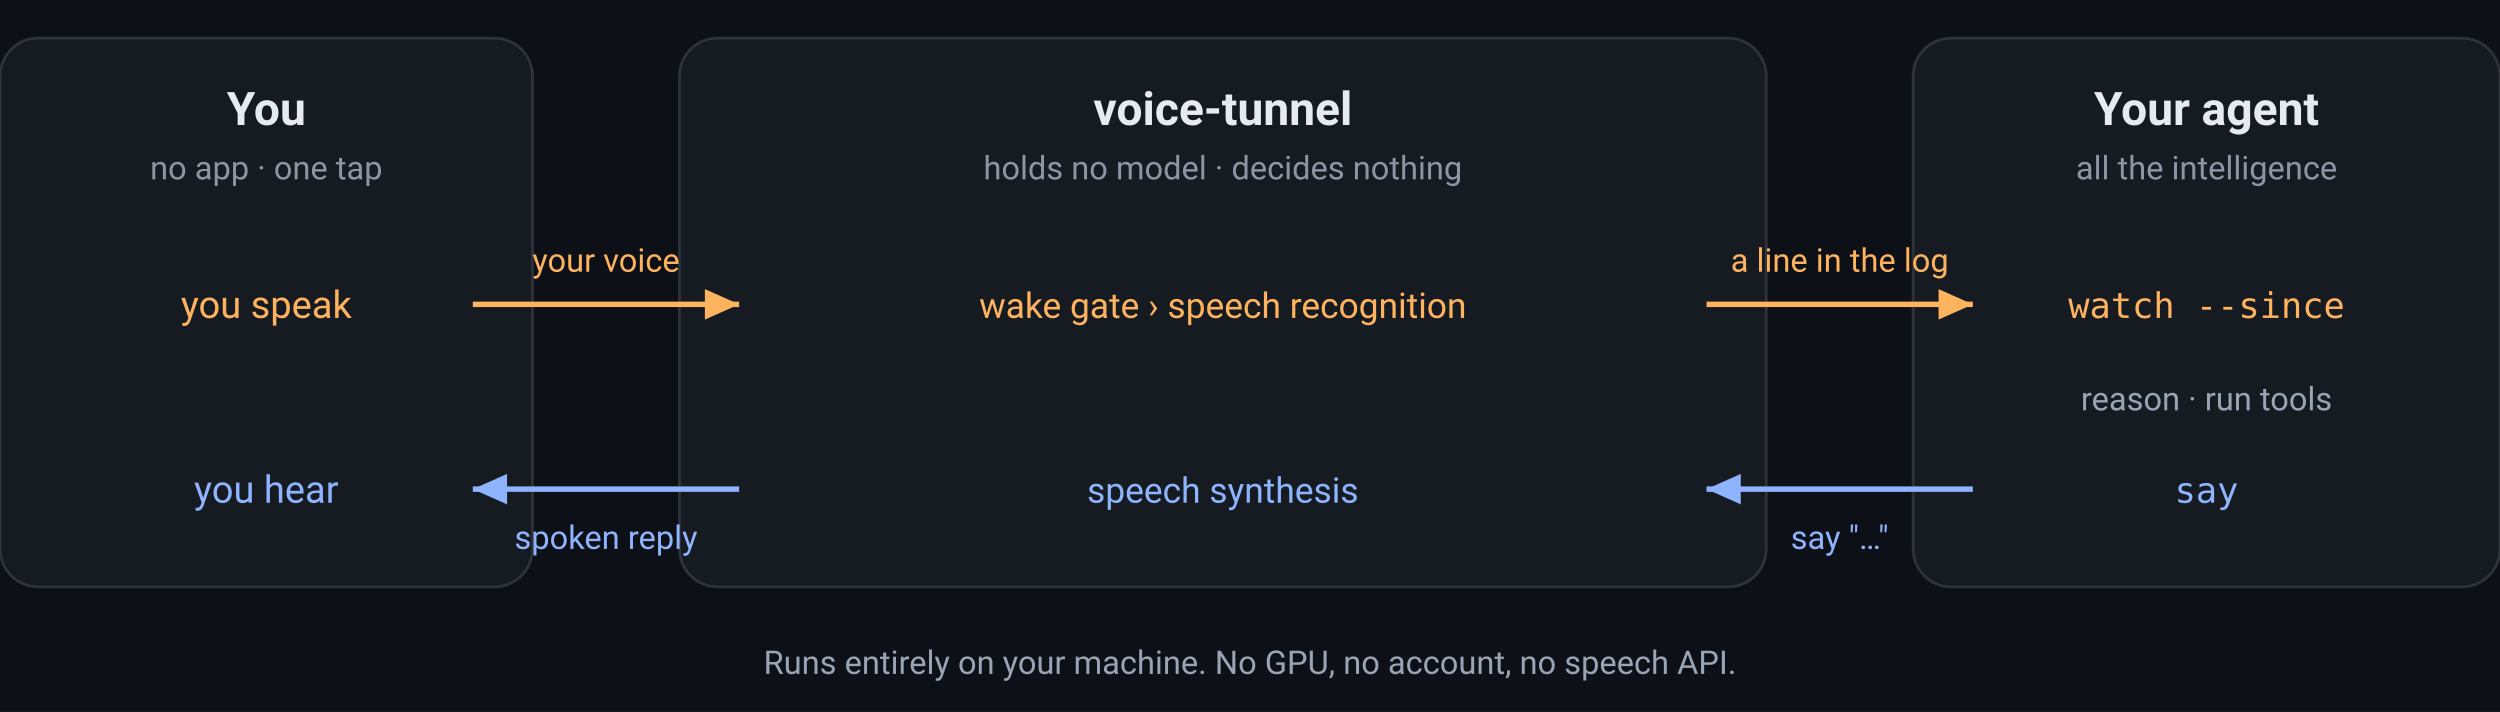
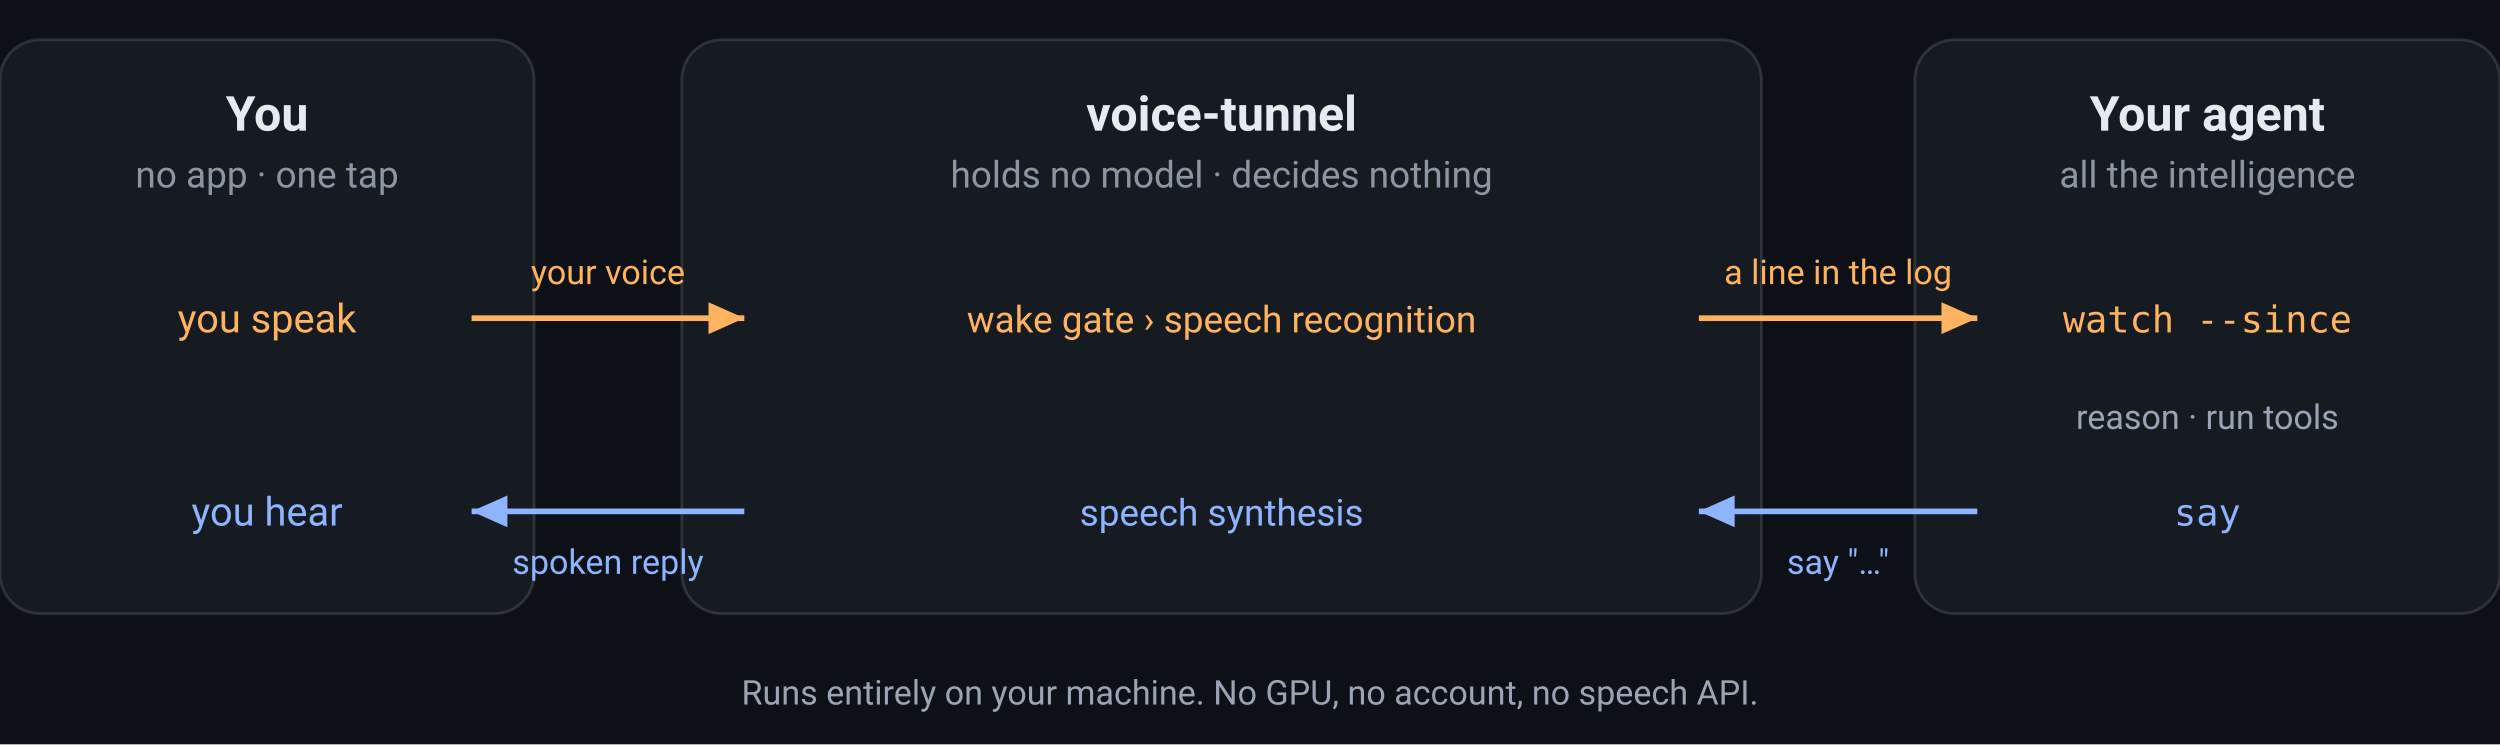
- <svg xmlns="http://www.w3.org/2000/svg" viewBox="0 0 920 262" width="920" height="262" role="img" aria-label="One spoken turn. You speak into a phone browser; voice-tunnel runs a wake gate and speech recognition and writes a line to a log; your agent reads that line, reasons, and calls say; voice-tunnel synthesizes the reply and you hear it. Everything runs on your machine.">
-   <rect width="920" height="262" fill="#0d1117" />
+ <svg xmlns="http://www.w3.org/2000/svg" viewBox="0 0 880 262" width="880" height="262" role="img" aria-label="One spoken turn. You speak into a phone browser; voice-tunnel runs a wake gate and speech recognition and writes a line to a log; your agent reads that line, reasons, and calls say; voice-tunnel synthesizes the reply and you hear it. Everything runs on your machine.">
+   <rect width="880" height="262" fill="#0d1117" />
  <defs>
    <marker id="a-warm" viewBox="0 0 10 10" refX="9" refY="5" markerWidth="7" markerHeight="7" orient="auto-start-reverse">
      <path d="M0,1 L9,5 L0,9 z" fill="#ffb35e" />
    </marker>
    <marker id="a-cool" viewBox="0 0 10 10" refX="9" refY="5" markerWidth="7" markerHeight="7" orient="auto-start-reverse">
      <path d="M0,1 L9,5 L0,9 z" fill="#8fb4ff" />
    </marker>
  </defs>
-   <rect x="0" y="14" width="196" height="202" rx="14" fill="#161b22" stroke="#ffffff1f" stroke-width="1" />
-   <rect x="250" y="14" width="400" height="202" rx="14" fill="#161b22" stroke="#ffffff1f" stroke-width="1" />
-   <rect x="704" y="14" width="216" height="202" rx="14" fill="#161b22" stroke="#ffffff1f" stroke-width="1" />
-   <text x="98" y="46" font-family="system-ui,-apple-system,'Segoe UI',Roboto,Helvetica,Arial,sans-serif" font-size="17" fill="#e7eaf1" text-anchor="middle" font-weight="600">You</text>
-   <text x="98" y="66" font-family="system-ui,-apple-system,'Segoe UI',Roboto,Helvetica,Arial,sans-serif" font-size="12" fill="#8d95a3" text-anchor="middle">no app · one tap</text>
-   <text x="450" y="46" font-family="system-ui,-apple-system,'Segoe UI',Roboto,Helvetica,Arial,sans-serif" font-size="17" fill="#e7eaf1" text-anchor="middle" font-weight="600">voice-tunnel</text>
-   <text x="450" y="66" font-family="system-ui,-apple-system,'Segoe UI',Roboto,Helvetica,Arial,sans-serif" font-size="12" fill="#8d95a3" text-anchor="middle">holds no model · decides nothing</text>
-   <text x="812" y="46" font-family="system-ui,-apple-system,'Segoe UI',Roboto,Helvetica,Arial,sans-serif" font-size="17" fill="#e7eaf1" text-anchor="middle" font-weight="600">Your agent</text>
-   <text x="812" y="66" font-family="system-ui,-apple-system,'Segoe UI',Roboto,Helvetica,Arial,sans-serif" font-size="12" fill="#8d95a3" text-anchor="middle">all the intelligence</text>
-   <path d="M174,112 H272" stroke="#ffb35e" stroke-width="2" fill="none" marker-end="url(#a-warm)" />
-   <text x="223" y="100" font-family="system-ui,-apple-system,'Segoe UI',Roboto,Helvetica,Arial,sans-serif" font-size="12" fill="#ffb35e" text-anchor="middle">your voice</text>
-   <path d="M628,112 H726" stroke="#ffb35e" stroke-width="2" fill="none" marker-end="url(#a-warm)" />
-   <text x="677" y="100" font-family="system-ui,-apple-system,'Segoe UI',Roboto,Helvetica,Arial,sans-serif" font-size="12" fill="#ffb35e" text-anchor="middle">a line in the log</text>
-   <path d="M726,180 H628" stroke="#8fb4ff" stroke-width="2" fill="none" marker-end="url(#a-cool)" />
-   <text x="677" y="202" font-family="system-ui,-apple-system,'Segoe UI',Roboto,Helvetica,Arial,sans-serif" font-size="12" fill="#8fb4ff" text-anchor="middle">say "…"</text>
-   <path d="M272,180 H174" stroke="#8fb4ff" stroke-width="2" fill="none" marker-end="url(#a-cool)" />
-   <text x="223" y="202" font-family="system-ui,-apple-system,'Segoe UI',Roboto,Helvetica,Arial,sans-serif" font-size="12" fill="#8fb4ff" text-anchor="middle">spoken reply</text>
-   <text x="98" y="117" font-family="system-ui,-apple-system,'Segoe UI',Roboto,Helvetica,Arial,sans-serif" font-size="14" fill="#ffb35e" text-anchor="middle">you speak</text>
-   <text x="98" y="185" font-family="system-ui,-apple-system,'Segoe UI',Roboto,Helvetica,Arial,sans-serif" font-size="14" fill="#8fb4ff" text-anchor="middle">you hear</text>
-   <text x="450" y="117" font-family="system-ui,-apple-system,'Segoe UI',Roboto,Helvetica,Arial,sans-serif" font-size="13" fill="#ffb35e" text-anchor="middle">wake gate  ›  speech recognition</text>
-   <text x="450" y="185" font-family="system-ui,-apple-system,'Segoe UI',Roboto,Helvetica,Arial,sans-serif" font-size="13" fill="#8fb4ff" text-anchor="middle">speech synthesis</text>
-   <text x="812" y="117" font-family="ui-monospace,SFMono-Regular,'SF Mono',Menlo,Consolas,monospace" font-size="13" fill="#ffb35e" text-anchor="middle">watch --since</text>
-   <text x="812" y="151" font-family="system-ui,-apple-system,'Segoe UI',Roboto,Helvetica,Arial,sans-serif" font-size="12" fill="#9aa4b5" text-anchor="middle">reason · run tools</text>
-   <text x="812" y="185" font-family="ui-monospace,SFMono-Regular,'SF Mono',Menlo,Consolas,monospace" font-size="13" fill="#8fb4ff" text-anchor="middle">say</text>
-   <text x="460" y="248" font-family="system-ui,-apple-system,'Segoe UI',Roboto,Helvetica,Arial,sans-serif" font-size="12" fill="#9aa4b5" text-anchor="middle">Runs entirely on your machine. No GPU, no account, no speech API.</text>
+   <rect x="0" y="14" width="188" height="202" rx="14" fill="#161b22" stroke="#ffffff1f" stroke-width="1" />
+   <rect x="240" y="14" width="380" height="202" rx="14" fill="#161b22" stroke="#ffffff1f" stroke-width="1" />
+   <rect x="674" y="14" width="206" height="202" rx="14" fill="#161b22" stroke="#ffffff1f" stroke-width="1" />
+   <text x="94" y="46" font-family="system-ui,-apple-system,'Segoe UI',Roboto,Helvetica,Arial,sans-serif" font-size="17" fill="#e7eaf1" text-anchor="middle" font-weight="600">You</text>
+   <text x="94" y="66" font-family="system-ui,-apple-system,'Segoe UI',Roboto,Helvetica,Arial,sans-serif" font-size="13" fill="#8d95a3" text-anchor="middle">no app · one tap</text>
+   <text x="430" y="46" font-family="system-ui,-apple-system,'Segoe UI',Roboto,Helvetica,Arial,sans-serif" font-size="17" fill="#e7eaf1" text-anchor="middle" font-weight="600">voice-tunnel</text>
+   <text x="430" y="66" font-family="system-ui,-apple-system,'Segoe UI',Roboto,Helvetica,Arial,sans-serif" font-size="13" fill="#8d95a3" text-anchor="middle">holds no model · decides nothing</text>
+   <text x="777" y="46" font-family="system-ui,-apple-system,'Segoe UI',Roboto,Helvetica,Arial,sans-serif" font-size="17" fill="#e7eaf1" text-anchor="middle" font-weight="600">Your agent</text>
+   <text x="777" y="66" font-family="system-ui,-apple-system,'Segoe UI',Roboto,Helvetica,Arial,sans-serif" font-size="13" fill="#8d95a3" text-anchor="middle">all the intelligence</text>
+   <path d="M166,112 H262" stroke="#ffb35e" stroke-width="2" fill="none" marker-end="url(#a-warm)" />
+   <text x="214" y="100" font-family="system-ui,-apple-system,'Segoe UI',Roboto,Helvetica,Arial,sans-serif" font-size="12" fill="#ffb35e" text-anchor="middle">your voice</text>
+   <path d="M598,112 H696" stroke="#ffb35e" stroke-width="2" fill="none" marker-end="url(#a-warm)" />
+   <text x="647" y="100" font-family="system-ui,-apple-system,'Segoe UI',Roboto,Helvetica,Arial,sans-serif" font-size="12" fill="#ffb35e" text-anchor="middle">a line in the log</text>
+   <path d="M696,180 H598" stroke="#8fb4ff" stroke-width="2" fill="none" marker-end="url(#a-cool)" />
+   <text x="647" y="202" font-family="system-ui,-apple-system,'Segoe UI',Roboto,Helvetica,Arial,sans-serif" font-size="12" fill="#8fb4ff" text-anchor="middle">say "…"</text>
+   <path d="M262,180 H166" stroke="#8fb4ff" stroke-width="2" fill="none" marker-end="url(#a-cool)" />
+   <text x="214" y="202" font-family="system-ui,-apple-system,'Segoe UI',Roboto,Helvetica,Arial,sans-serif" font-size="12" fill="#8fb4ff" text-anchor="middle">spoken reply</text>
+   <text x="94" y="117" font-family="system-ui,-apple-system,'Segoe UI',Roboto,Helvetica,Arial,sans-serif" font-size="14" fill="#ffb35e" text-anchor="middle">you speak</text>
+   <text x="94" y="185" font-family="system-ui,-apple-system,'Segoe UI',Roboto,Helvetica,Arial,sans-serif" font-size="14" fill="#8fb4ff" text-anchor="middle">you hear</text>
+   <text x="430" y="117" font-family="system-ui,-apple-system,'Segoe UI',Roboto,Helvetica,Arial,sans-serif" font-size="13" fill="#ffb35e" text-anchor="middle">wake gate  ›  speech recognition</text>
+   <text x="430" y="185" font-family="system-ui,-apple-system,'Segoe UI',Roboto,Helvetica,Arial,sans-serif" font-size="13" fill="#8fb4ff" text-anchor="middle">speech synthesis</text>
+   <text x="777" y="117" font-family="ui-monospace,SFMono-Regular,'SF Mono',Menlo,Consolas,monospace" font-size="13" fill="#ffb35e" text-anchor="middle">watch --since</text>
+   <text x="777" y="151" font-family="system-ui,-apple-system,'Segoe UI',Roboto,Helvetica,Arial,sans-serif" font-size="12" fill="#9aa4b5" text-anchor="middle">reason · run tools</text>
+   <text x="777" y="185" font-family="ui-monospace,SFMono-Regular,'SF Mono',Menlo,Consolas,monospace" font-size="13" fill="#8fb4ff" text-anchor="middle">say</text>
+   <text x="440" y="248" font-family="system-ui,-apple-system,'Segoe UI',Roboto,Helvetica,Arial,sans-serif" font-size="12" fill="#9aa4b5" text-anchor="middle">Runs entirely on your machine. No GPU, no account, no speech API.</text>
</svg>
